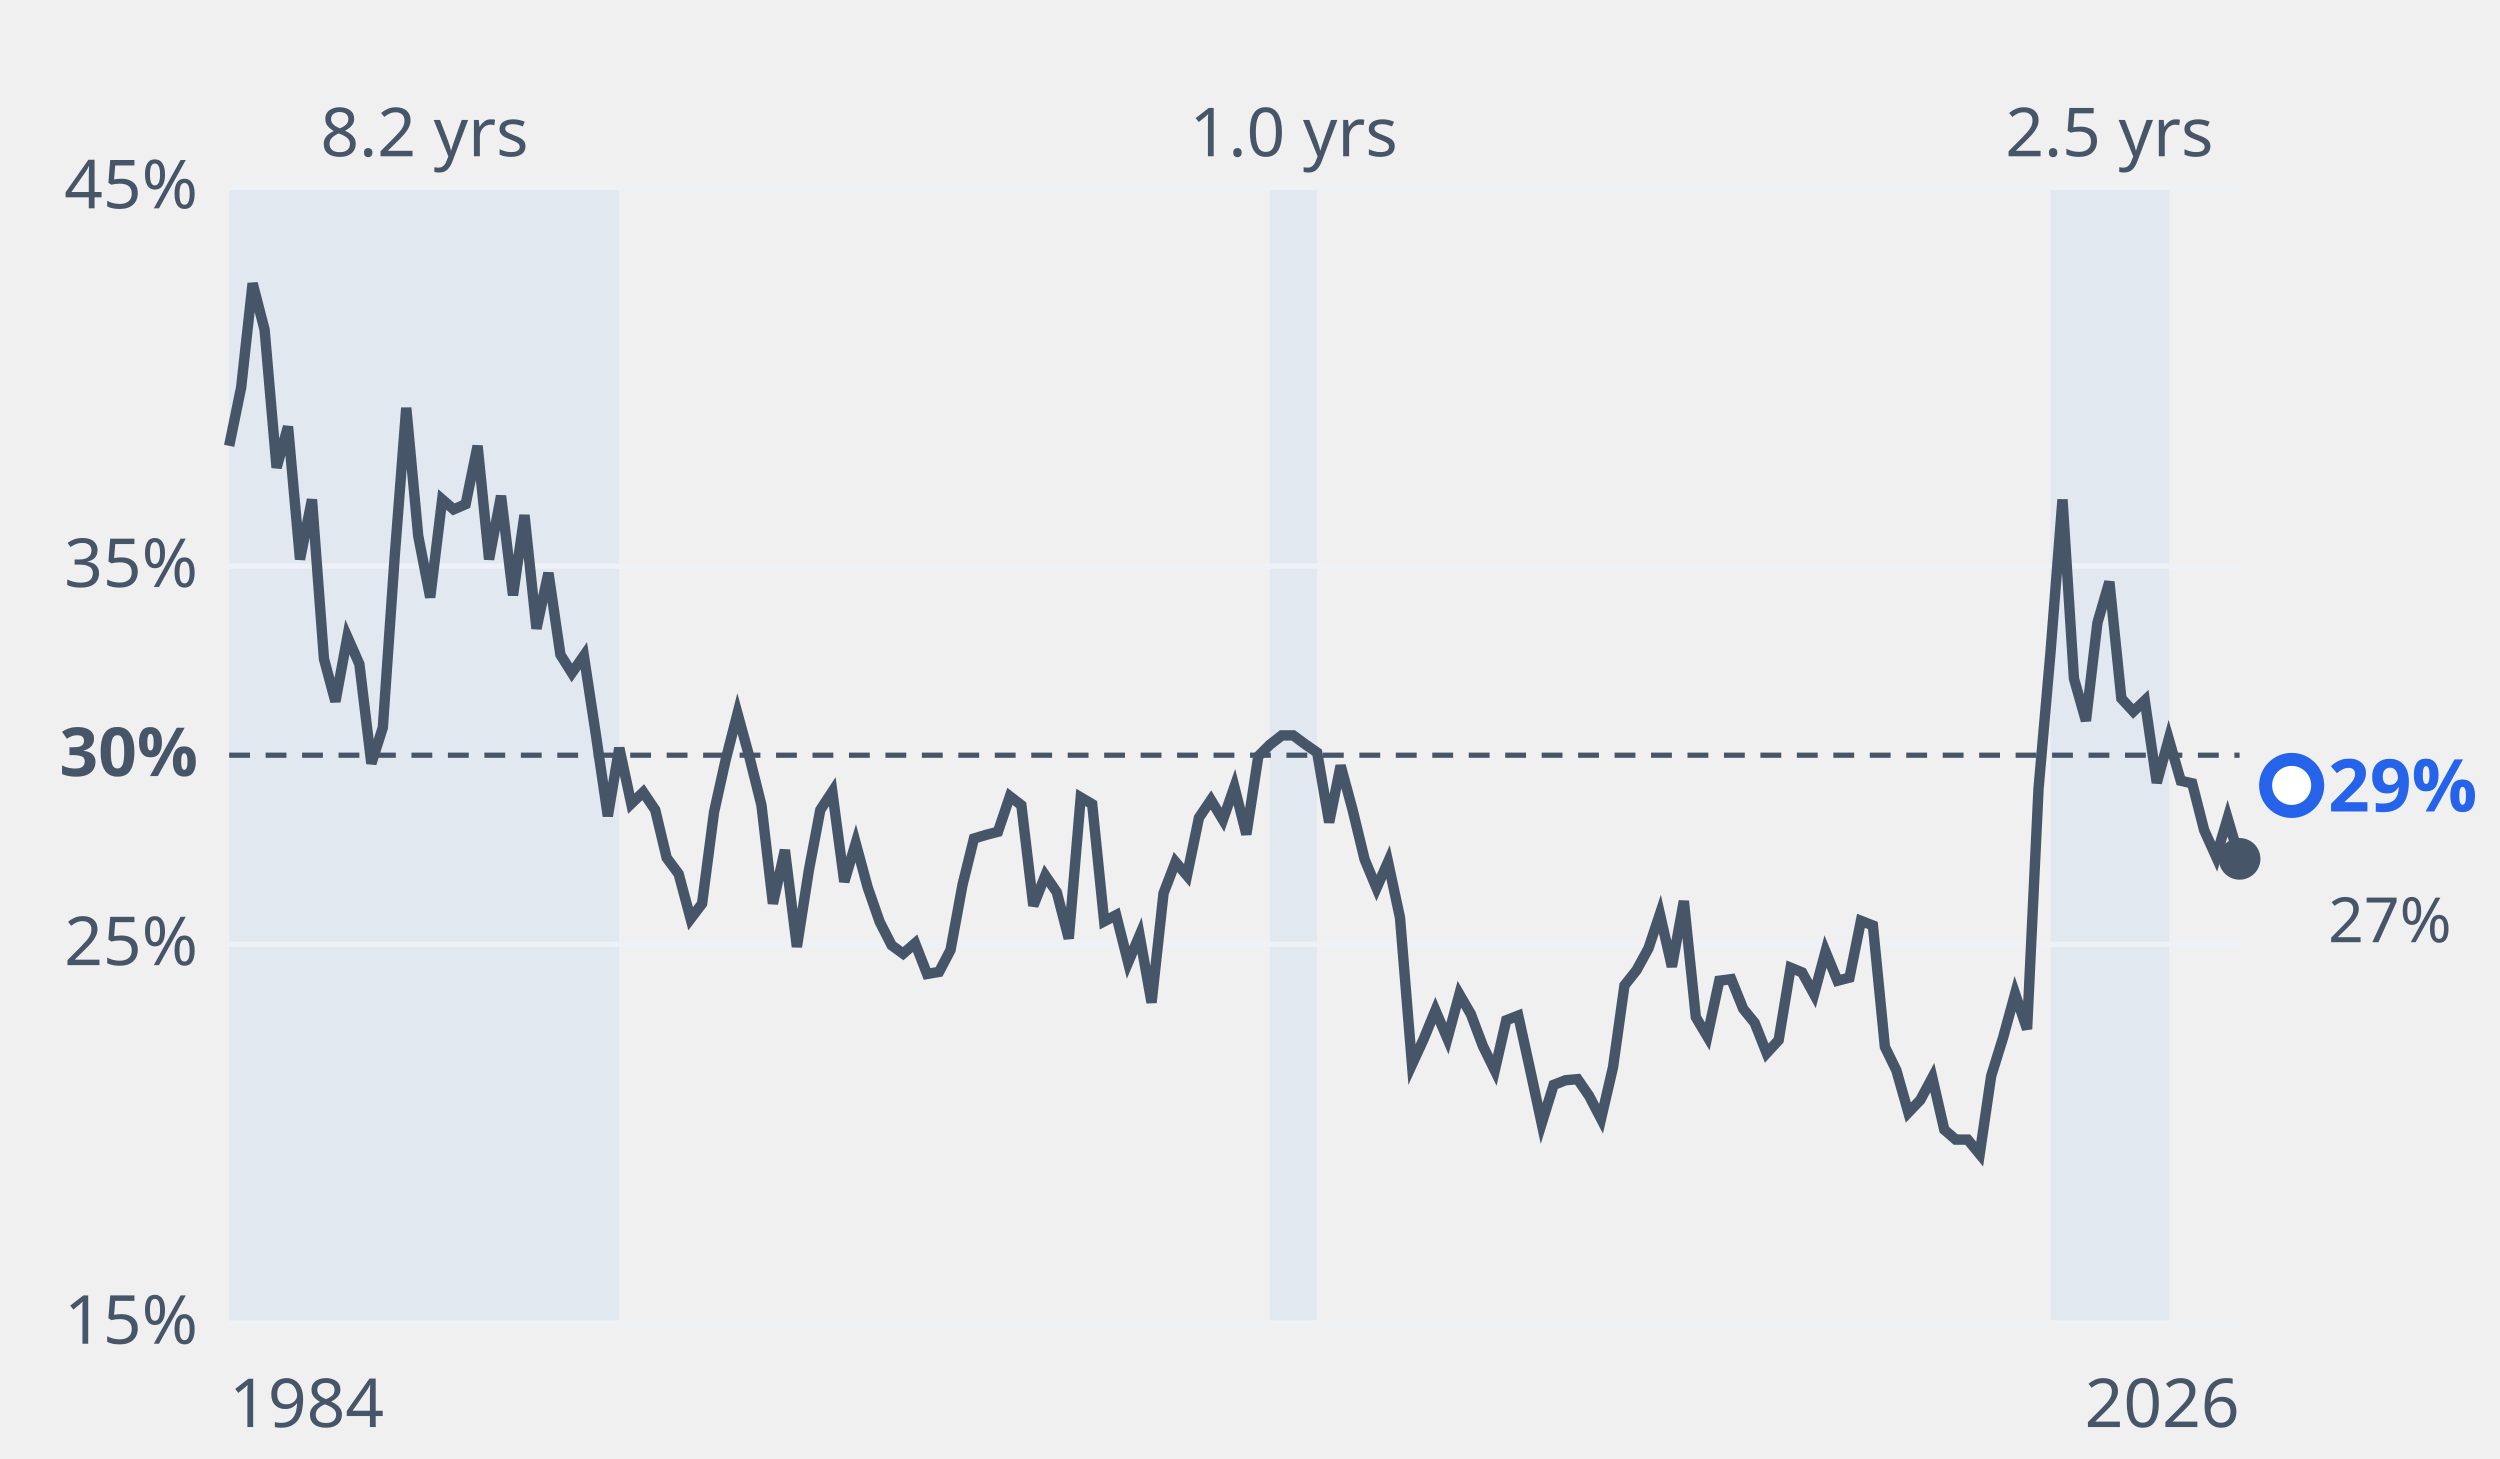
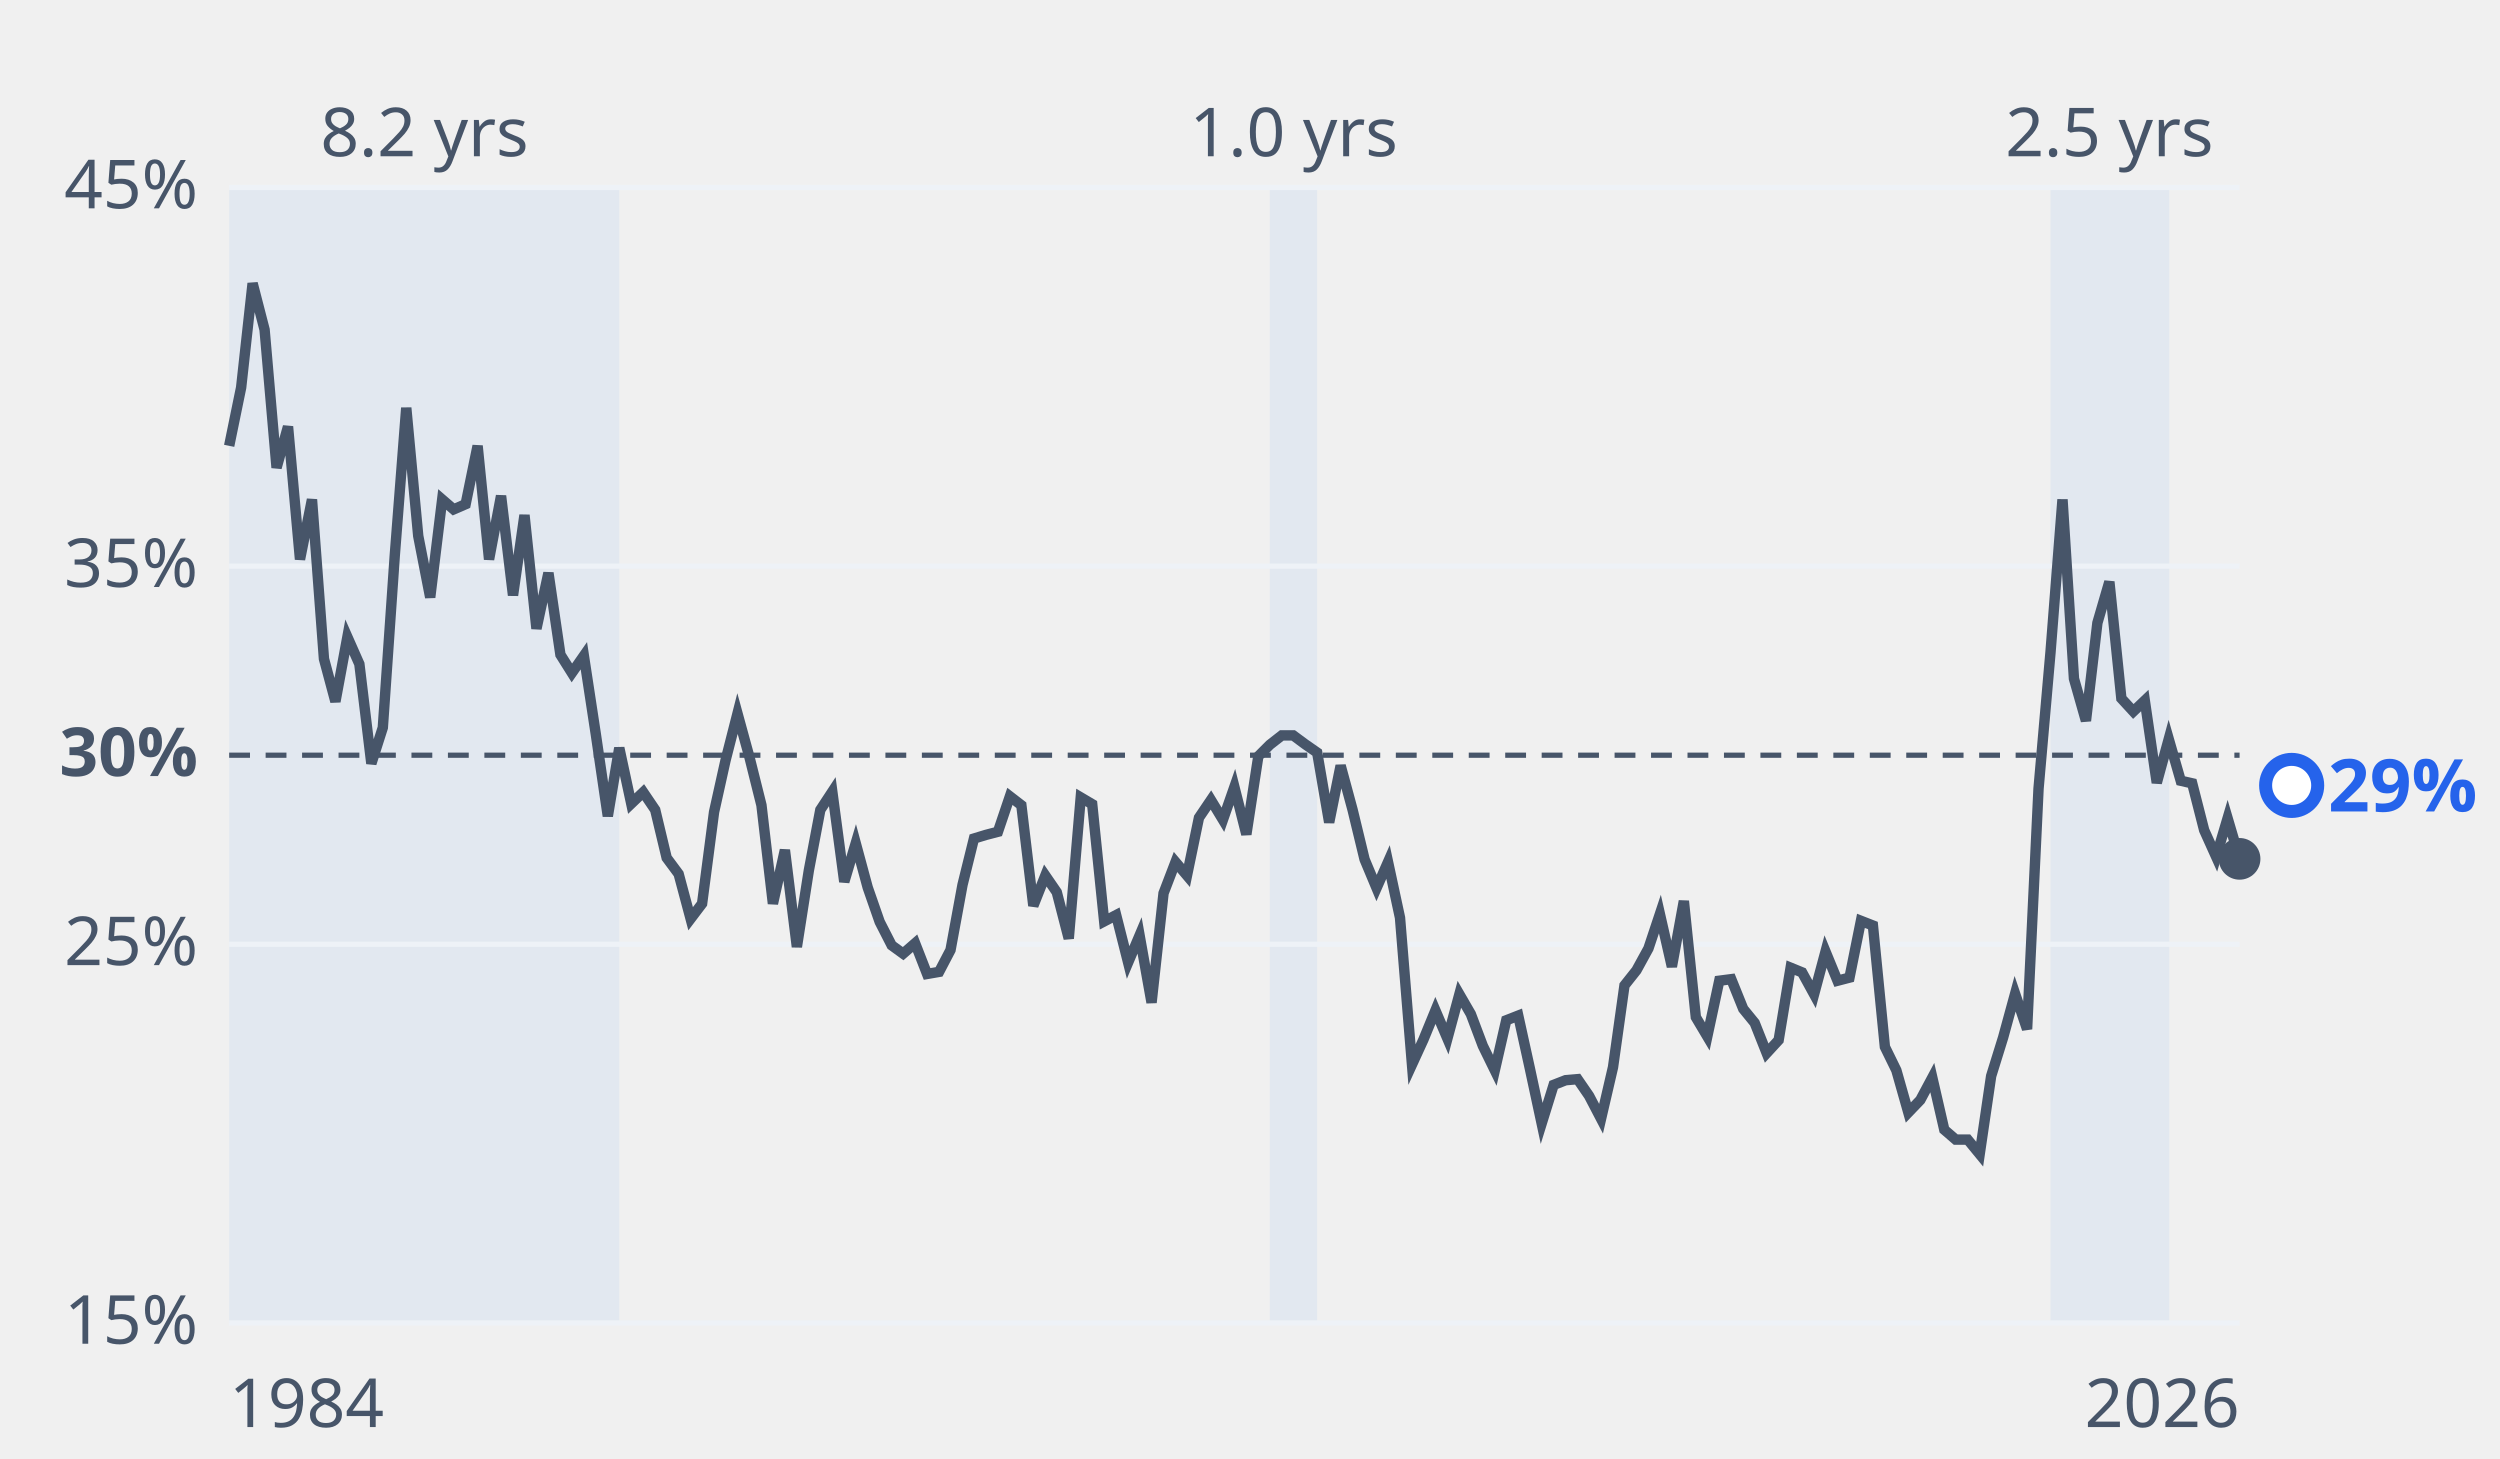
<svg xmlns="http://www.w3.org/2000/svg" viewBox="0 0 480 280" width="480" height="280" style="width:100%;max-width:560px;height:auto" role="img" font-family="system-ui,sans-serif" font-size="16">
  <rect x="44.0" y="36.0" width="74.9" height="218.0" fill="#e2e8f0" />
  <text x="81.5" y="30.0" text-anchor="middle" fill="#475569" font-size="13">8.2 yrs</text>
  <rect x="243.8" y="36.0" width="9.1" height="218.0" fill="#e2e8f0" />
  <text x="248.4" y="30.0" text-anchor="middle" fill="#475569" font-size="13">1.0 yrs</text>
  <rect x="393.7" y="36.0" width="22.8" height="218.0" fill="#e2e8f0" />
  <text x="405.0" y="30.0" text-anchor="middle" fill="#475569" font-size="13">2.5 yrs</text>
  <line x1="44" x2="430" y1="254.0" y2="254.0" stroke="#eef2f7" />
  <text x="38" y="258.0" text-anchor="end" fill="#475569" font-size="13">15%</text>
  <line x1="44" x2="430" y1="181.3" y2="181.3" stroke="#eef2f7" />
  <text x="38" y="185.3" text-anchor="end" fill="#475569" font-size="13">25%</text>
  <line x1="44" x2="430" y1="108.7" y2="108.7" stroke="#eef2f7" />
  <text x="38" y="112.7" text-anchor="end" fill="#475569" font-size="13">35%</text>
  <line x1="44" x2="430" y1="36.0" y2="36.0" stroke="#eef2f7" />
  <text x="38" y="40.0" text-anchor="end" fill="#475569" font-size="13">45%</text>
  <line x1="44" x2="430" y1="145.0" y2="145.0" stroke="#475569" stroke-dasharray="4 3" />
  <polyline points="44.0,85.6 46.3,74.4 48.5,54.4 50.8,63.3 53.1,89.8 55.3,81.9 57.6,107.4 59.9,95.9 62.2,126.5 64.4,134.7 66.7,122.3 69.0,127.5 71.3,146.6 73.5,139.7 75.8,106.6 78.0,78.3 80.3,102.9 82.6,114.7 84.9,95.9 87.1,97.8 89.4,96.8 91.7,85.6 93.9,107.4 96.2,95.2 98.5,114.3 100.7,98.9 103.0,120.7 105.3,110.0 107.6,125.7 109.8,129.2 112.1,125.9 114.4,141.0 116.7,156.7 118.9,143.6 121.2,154.3 123.5,152.1 125.8,155.5 128.0,164.7 130.3,167.8 132.6,176.4 134.8,173.5 137.1,155.9 139.3,146.0 141.6,137.0 143.9,145.4 146.2,154.6 148.4,173.5 150.7,163.2 153.0,181.8 155.3,167.1 157.5,155.5 159.8,152.0 162.1,169.3 164.3,161.9 166.6,170.4 168.9,177.0 171.2,181.5 173.4,183.1 175.7,181.1 178.0,187.0 180.3,186.6 182.5,182.4 184.8,169.9 187.0,161.0 189.3,160.3 191.6,159.7 193.9,152.9 196.1,154.6 198.4,173.9 200.7,168.1 202.9,171.3 205.2,180.2 207.5,153.1 209.7,154.4 212.0,176.9 214.3,175.7 216.6,184.8 218.8,179.6 221.1,192.5 223.4,171.5 225.7,165.5 227.9,168.1 230.2,157.0 232.5,153.6 234.8,157.4 237.0,151.1 239.3,160.2 241.6,145.2 243.8,143.0 246.1,141.2 248.3,141.2 250.6,142.9 252.9,144.5 255.2,157.9 257.4,147.0 259.7,155.5 262.0,165.0 264.3,170.5 266.5,165.5 268.8,176.2 271.1,204.4 273.3,199.6 275.6,194.0 277.9,199.4 280.2,190.9 282.4,194.7 284.7,200.8 287.0,205.5 289.2,195.9 291.5,195.0 293.7,205.0 296.0,215.7 298.3,208.3 300.6,207.4 302.9,207.2 305.1,210.4 307.4,214.8 309.7,204.9 311.9,189.2 314.2,186.3 316.5,182.1 318.7,175.5 321.0,185.6 323.3,173.0 325.6,195.3 327.8,199.0 330.1,188.3 332.4,188.0 334.7,193.7 336.9,196.4 339.2,202.2 341.5,199.7 343.8,185.8 346.0,186.7 348.3,190.9 350.5,182.7 352.8,188.3 355.1,187.7 357.3,176.8 359.6,177.7 361.9,201.0 364.1,205.5 366.4,213.6 368.7,211.2 371.0,206.9 373.3,216.9 375.5,218.8 377.8,218.8 380.1,221.6 382.3,206.6 384.6,199.2 386.9,190.8 389.2,197.6 391.4,151.4 393.7,125.2 396.0,95.9 398.2,130.3 400.5,138.4 402.7,119.6 405.0,111.7 407.3,134.1 409.6,136.6 411.8,134.5 414.1,150.3 416.4,141.9 418.7,149.9 420.9,150.4 423.2,159.4 425.5,164.5 427.7,157.1 430.0,164.9" fill="none" stroke="#475569" stroke-width="2" />
  <text x="38" y="149.0" text-anchor="end" fill="#475569" font-size="13" font-weight="600">30%</text>
  <circle cx="430.0" cy="164.9" r="4" fill="#475569" />
  <circle cx="440.0" cy="150.8" r="5" fill="#fff" stroke="#2563eb" stroke-width="2.5" />
  <text x="447.0" y="155.8" fill="#2563eb" font-weight="600" font-size="14">29%</text>
-   <text x="447.0" y="180.9" fill="#475569" font-size="12">27%</text>
  <text x="44" y="274" fill="#475569" font-size="13">1984</text>
  <text x="430.0" y="274" text-anchor="end" fill="#475569" font-size="13">2026</text>
</svg>
